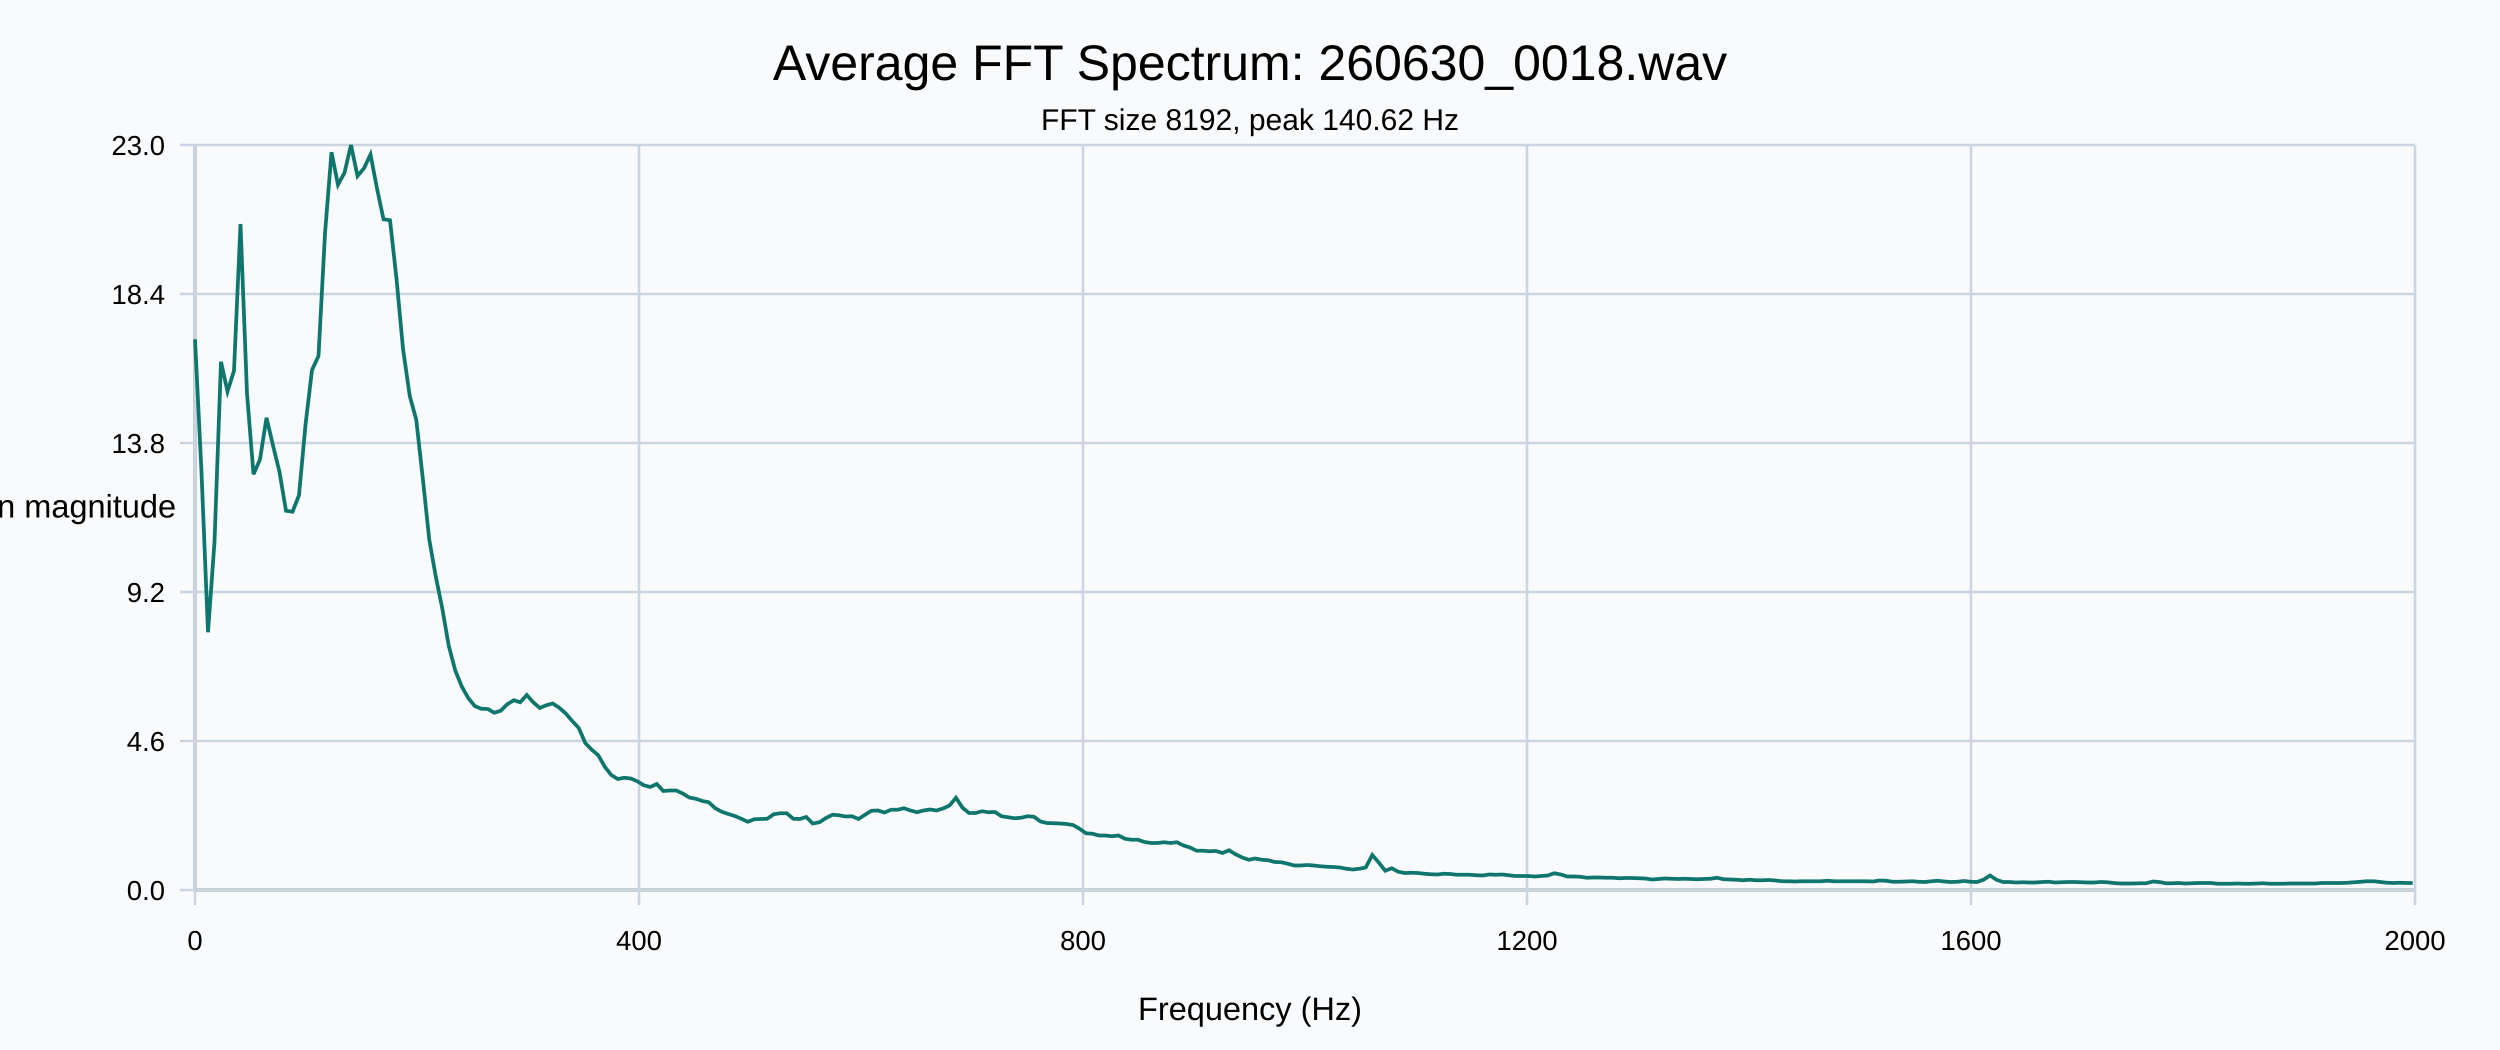
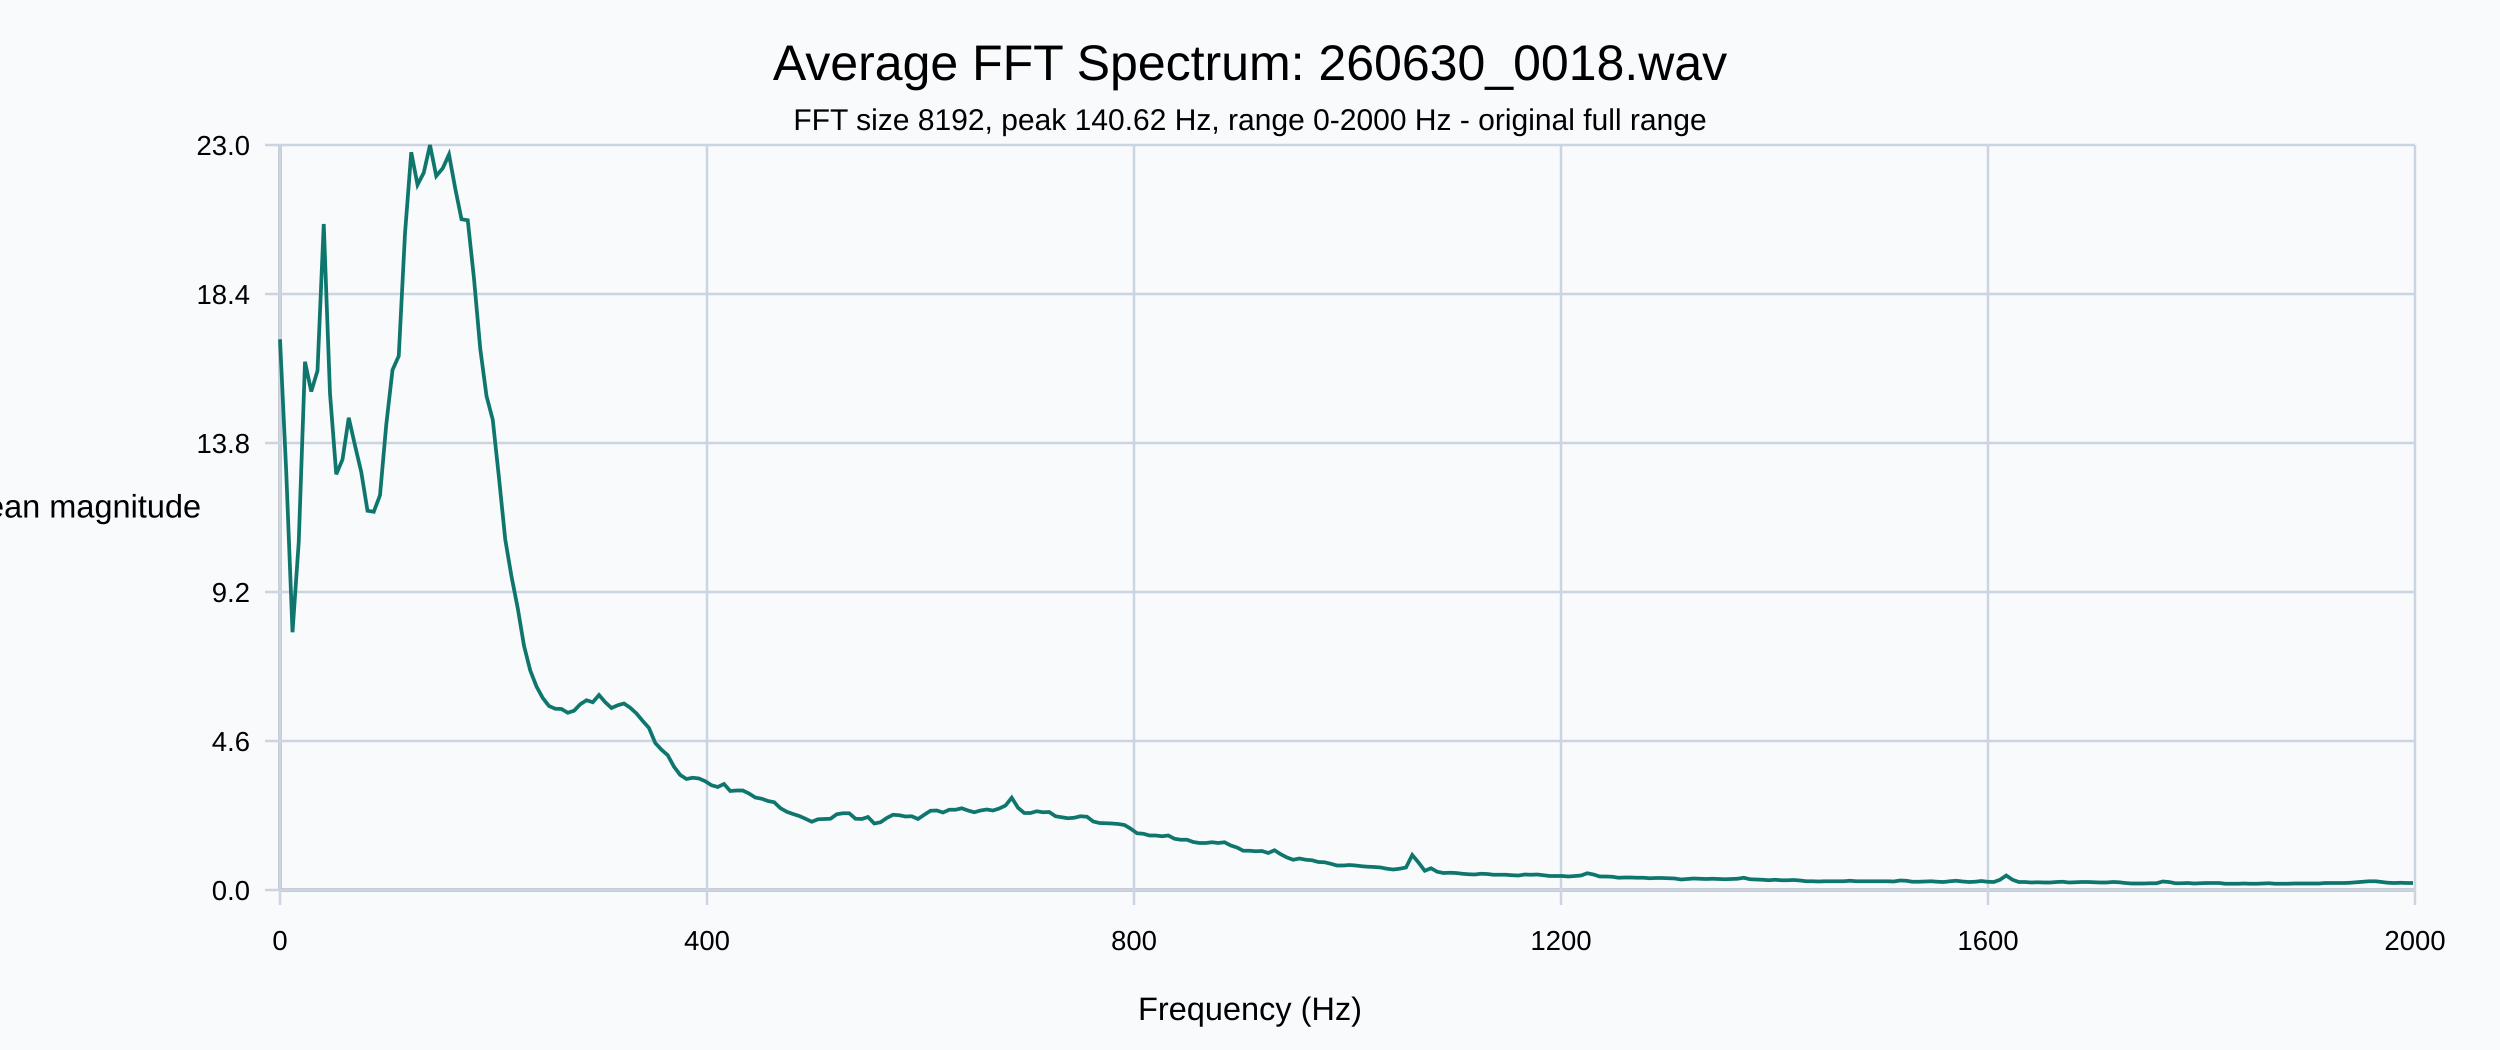
<svg xmlns="http://www.w3.org/2000/svg" width="1000" height="420" viewBox="0 0 1000 420">
  <rect width="100%" height="100%" fill="#f8fafc" />
  <text x="500.0" y="32.0" font-size="20" font-family="Arial, sans-serif" text-anchor="middle">Average FFT Spectrum: 260630_0018.wav</text>
-   <text x="500.0" y="52.0" font-size="12" font-family="Arial, sans-serif" text-anchor="middle">FFT size 8192, peak 140.62 Hz</text>
-   <line x1="78" y1="58" x2="78" y2="356" stroke="#334155" />
-   <line x1="78" y1="356" x2="966" y2="356" stroke="#334155" />
+   <text x="500.0" y="52.0" font-size="12" font-family="Arial, sans-serif" text-anchor="middle">FFT size 8192, peak 140.62 Hz, range 0-2000 Hz - original full range</text>
+   <line x1="112" y1="58" x2="112" y2="356" stroke="#334155" />
+   <line x1="112" y1="356" x2="966" y2="356" stroke="#334155" />
  <text x="500.0" y="408.0" font-size="13" font-family="Arial, sans-serif" text-anchor="middle">Frequency (Hz)</text>
-   <text x="22.0" y="207.0" font-size="13" font-family="Arial, sans-serif" text-anchor="middle">Mean magnitude</text>
-   <line x1="78.0" y1="58" x2="78.0" y2="362" stroke="#cbd5e1" />
-   <text x="78.0" y="380.0" font-size="11" font-family="Arial, sans-serif" text-anchor="middle">0</text>
-   <line x1="72" y1="356.0" x2="966" y2="356.0" stroke="#cbd5e1" />
-   <text x="66.0" y="360.0" font-size="11" font-family="Arial, sans-serif" text-anchor="end">0.0</text>
-   <line x1="255.6" y1="58" x2="255.6" y2="362" stroke="#cbd5e1" />
-   <text x="255.6" y="380.0" font-size="11" font-family="Arial, sans-serif" text-anchor="middle">400</text>
-   <line x1="72" y1="296.4" x2="966" y2="296.4" stroke="#cbd5e1" />
-   <text x="66.0" y="300.4" font-size="11" font-family="Arial, sans-serif" text-anchor="end">4.6</text>
-   <line x1="433.2" y1="58" x2="433.2" y2="362" stroke="#cbd5e1" />
-   <text x="433.2" y="380.0" font-size="11" font-family="Arial, sans-serif" text-anchor="middle">800</text>
-   <line x1="72" y1="236.8" x2="966" y2="236.8" stroke="#cbd5e1" />
-   <text x="66.0" y="240.8" font-size="11" font-family="Arial, sans-serif" text-anchor="end">9.2</text>
-   <line x1="610.8" y1="58" x2="610.8" y2="362" stroke="#cbd5e1" />
-   <text x="610.8" y="380.0" font-size="11" font-family="Arial, sans-serif" text-anchor="middle">1200</text>
-   <line x1="72" y1="177.2" x2="966" y2="177.2" stroke="#cbd5e1" />
-   <text x="66.0" y="181.2" font-size="11" font-family="Arial, sans-serif" text-anchor="end">13.8</text>
-   <line x1="788.4" y1="58" x2="788.4" y2="362" stroke="#cbd5e1" />
-   <text x="788.4" y="380.0" font-size="11" font-family="Arial, sans-serif" text-anchor="middle">1600</text>
-   <line x1="72" y1="117.6" x2="966" y2="117.6" stroke="#cbd5e1" />
-   <text x="66.0" y="121.6" font-size="11" font-family="Arial, sans-serif" text-anchor="end">18.4</text>
+   <text x="32.0" y="207.0" font-size="13" font-family="Arial, sans-serif" text-anchor="middle">Mean magnitude</text>
+   <line x1="112.0" y1="58" x2="112.0" y2="362" stroke="#cbd5e1" />
+   <text x="112.0" y="380.0" font-size="11" font-family="Arial, sans-serif" text-anchor="middle">0</text>
+   <line x1="106" y1="356.0" x2="966" y2="356.0" stroke="#cbd5e1" />
+   <text x="100.0" y="360.0" font-size="11" font-family="Arial, sans-serif" text-anchor="end">0.0</text>
+   <line x1="282.8" y1="58" x2="282.8" y2="362" stroke="#cbd5e1" />
+   <text x="282.8" y="380.0" font-size="11" font-family="Arial, sans-serif" text-anchor="middle">400</text>
+   <line x1="106" y1="296.4" x2="966" y2="296.4" stroke="#cbd5e1" />
+   <text x="100.0" y="300.4" font-size="11" font-family="Arial, sans-serif" text-anchor="end">4.6</text>
+   <line x1="453.6" y1="58" x2="453.6" y2="362" stroke="#cbd5e1" />
+   <text x="453.6" y="380.0" font-size="11" font-family="Arial, sans-serif" text-anchor="middle">800</text>
+   <line x1="106" y1="236.8" x2="966" y2="236.8" stroke="#cbd5e1" />
+   <text x="100.0" y="240.8" font-size="11" font-family="Arial, sans-serif" text-anchor="end">9.2</text>
+   <line x1="624.4" y1="58" x2="624.4" y2="362" stroke="#cbd5e1" />
+   <text x="624.4" y="380.0" font-size="11" font-family="Arial, sans-serif" text-anchor="middle">1200</text>
+   <line x1="106" y1="177.2" x2="966" y2="177.2" stroke="#cbd5e1" />
+   <text x="100.0" y="181.2" font-size="11" font-family="Arial, sans-serif" text-anchor="end">13.8</text>
+   <line x1="795.2" y1="58" x2="795.2" y2="362" stroke="#cbd5e1" />
+   <text x="795.2" y="380.0" font-size="11" font-family="Arial, sans-serif" text-anchor="middle">1600</text>
+   <line x1="106" y1="117.6" x2="966" y2="117.6" stroke="#cbd5e1" />
+   <text x="100.0" y="121.6" font-size="11" font-family="Arial, sans-serif" text-anchor="end">18.4</text>
  <line x1="966.0" y1="58" x2="966.0" y2="362" stroke="#cbd5e1" />
  <text x="966.0" y="380.0" font-size="11" font-family="Arial, sans-serif" text-anchor="middle">2000</text>
-   <line x1="72" y1="58.0" x2="966" y2="58.0" stroke="#cbd5e1" />
-   <text x="66.0" y="62.0" font-size="11" font-family="Arial, sans-serif" text-anchor="end">23.0</text>
-   <polyline points="78.0,135.7 80.6,188.9 83.2,252.9 85.8,216.8 88.4,144.7 91.0,156.6 93.6,148.3 96.2,89.6 98.8,157.4 101.4,189.7 104.0,183.8 106.6,167.1 109.2,178.2 111.8,188.8 114.4,204.3 117.0,204.7 119.6,198.1 122.2,169.9 124.8,148.0 127.4,142.4 130.0,93.4 132.6,60.9 135.2,73.9 137.8,69.1 140.4,58.0 143.0,70.4 145.6,67.3 148.2,61.8 150.8,75.4 153.4,87.7 156.0,88.1 158.6,111.5 161.2,139.5 163.9,158.4 166.5,167.9 169.1,191.2 171.7,215.8 174.3,230.6 176.9,243.3 179.5,258.3 182.1,268.2 184.7,274.6 187.3,279.2 189.9,282.4 192.5,283.5 195.1,283.6 197.7,285.1 200.3,284.3 202.9,281.7 205.5,280.1 208.1,280.9 210.7,278.0 213.3,280.9 215.9,283.2 218.5,282.1 221.1,281.4 223.7,283.1 226.3,285.4 228.9,288.4 231.5,291.2 234.1,297.2 236.7,299.9 239.3,302.1 241.9,306.7 244.5,310.0 247.1,311.6 249.7,311.1 252.3,311.4 254.9,312.5 257.5,314.1 260.1,314.8 262.7,313.6 265.3,316.4 267.9,316.2 270.5,316.2 273.1,317.4 275.7,319.0 278.3,319.5 280.9,320.4 283.5,320.9 286.1,323.3 288.7,324.7 291.3,325.6 293.9,326.4 296.5,327.5 299.1,328.7 301.7,327.7 304.3,327.6 306.9,327.5 309.5,325.7 312.1,325.3 314.7,325.3 317.3,327.5 319.9,327.6 322.5,326.8 325.1,329.4 327.8,328.9 330.4,327.2 333.0,325.9 335.6,326.1 338.2,326.6 340.8,326.5 343.4,327.6 346.0,325.9 348.6,324.3 351.2,324.2 353.8,325.0 356.4,323.9 359.0,323.9 361.6,323.3 364.2,324.2 366.8,324.9 369.4,324.2 372.0,323.8 374.6,324.2 377.2,323.4 379.8,322.2 382.4,319.1 385.0,323.1 387.6,325.2 390.2,325.2 392.8,324.5 395.4,324.9 398.0,324.8 400.6,326.5 403.2,326.9 405.8,327.3 408.4,327.1 411.0,326.5 413.6,326.7 416.2,328.6 418.8,329.2 421.4,329.3 424.0,329.4 426.6,329.6 429.2,330.0 431.8,331.5 434.4,333.3 437.0,333.5 439.6,334.2 442.2,334.2 444.8,334.5 447.4,334.2 450.0,335.5 452.6,335.9 455.2,335.9 457.8,336.8 460.4,337.2 463.0,337.2 465.6,336.9 468.2,337.2 470.8,336.9 473.4,338.2 476.0,339.0 478.6,340.3 481.2,340.3 483.8,340.5 486.4,340.4 489.0,341.2 491.6,340.1 494.2,341.7 496.9,343.0 499.5,343.9 502.1,343.4 504.7,343.9 507.3,344.1 509.9,344.8 512.5,344.9 515.1,345.5 517.7,346.2 520.3,346.2 522.9,346.0 525.5,346.2 528.1,346.5 530.7,346.7 533.3,346.8 535.9,347.0 538.5,347.5 541.1,347.8 543.7,347.5 546.3,347.0 548.9,342.0 551.5,345.0 554.1,348.3 556.7,347.3 559.3,348.7 561.9,349.2 564.5,349.1 567.1,349.2 569.7,349.5 572.3,349.7 574.9,349.8 577.5,349.5 580.1,349.6 582.7,349.9 585.3,349.9 587.9,349.9 590.5,350.1 593.1,350.2 595.7,349.8 598.3,349.9 600.9,349.8 603.5,350.1 606.1,350.4 608.7,350.4 611.3,350.4 613.9,350.6 616.5,350.4 619.1,350.2 621.7,349.3 624.3,349.8 626.9,350.6 629.5,350.6 632.1,350.7 634.7,351.1 637.3,351.0 639.9,351.0 642.5,351.1 645.1,351.1 647.7,351.3 650.3,351.2 652.9,351.2 655.5,351.3 658.1,351.4 660.8,351.8 663.4,351.6 666.0,351.4 668.6,351.5 671.2,351.6 673.8,351.5 676.4,351.6 679.0,351.7 681.6,351.6 684.2,351.5 686.8,351.1 689.4,351.7 692.0,351.8 694.6,351.9 697.2,352.1 699.8,351.9 702.4,352.1 705.0,352.1 707.6,352.0 710.2,352.2 712.8,352.5 715.4,352.5 718.0,352.6 720.6,352.5 723.2,352.5 725.8,352.5 728.4,352.5 731.0,352.3 733.6,352.5 736.2,352.5 738.8,352.5 741.4,352.5 744.0,352.5 746.6,352.5 749.2,352.6 751.8,352.2 754.4,352.3 757.0,352.7 759.6,352.7 762.2,352.6 764.8,352.5 767.4,352.7 770.0,352.8 772.6,352.5 775.2,352.3 777.8,352.6 780.4,352.8 783.0,352.7 785.6,352.4 788.2,352.7 790.8,352.8 793.4,351.9 796.0,350.2 798.6,351.9 801.2,352.8 803.8,352.8 806.4,353.0 809.0,352.9 811.6,353.0 814.2,353.0 816.8,352.8 819.4,352.7 822.0,353.0 824.6,352.9 827.2,352.8 829.9,352.8 832.5,352.9 835.1,353.0 837.7,353.0 840.3,352.8 842.9,352.9 845.5,353.2 848.1,353.4 850.7,353.4 853.3,353.4 855.9,353.3 858.5,353.3 861.1,352.6 863.7,352.8 866.3,353.3 868.9,353.3 871.5,353.2 874.1,353.4 876.7,353.3 879.3,353.2 881.9,353.2 884.5,353.2 887.1,353.5 889.7,353.5 892.3,353.5 894.9,353.4 897.5,353.5 900.1,353.5 902.7,353.4 905.3,353.3 907.9,353.5 910.5,353.5 913.1,353.5 915.7,353.4 918.3,353.4 920.9,353.4 923.5,353.4 926.1,353.4 928.7,353.2 931.3,353.2 933.9,353.2 936.5,353.2 939.1,353.1 941.7,352.9 944.3,352.7 946.9,352.5 949.5,352.5 952.1,352.8 954.7,353.1 957.3,353.2 959.9,353.1 962.5,353.2 965.1,353.2" fill="none" stroke="#0f766e" stroke-width="1.5" />
+   <line x1="106" y1="58.0" x2="966" y2="58.0" stroke="#cbd5e1" />
+   <text x="100.0" y="62.0" font-size="11" font-family="Arial, sans-serif" text-anchor="end">23.0</text>
+   <polyline points="112.0,135.7 114.5,188.9 117.0,252.9 119.5,216.8 122.0,144.7 124.5,156.6 127.0,148.3 129.5,89.6 132.0,157.4 134.5,189.7 137.0,183.8 139.5,167.1 142.0,178.2 144.5,188.8 147.0,204.3 149.5,204.7 152.0,198.1 154.5,169.9 157.0,148.0 159.5,142.4 162.0,93.4 164.5,60.9 167.0,73.9 169.5,69.1 172.0,58.0 174.5,70.4 177.1,67.3 179.6,61.8 182.1,75.4 184.6,87.7 187.1,88.1 189.6,111.5 192.1,139.5 194.6,158.4 197.1,167.9 199.6,191.2 202.1,215.8 204.6,230.6 207.1,243.3 209.6,258.3 212.1,268.2 214.6,274.6 217.1,279.2 219.6,282.4 222.1,283.5 224.6,283.6 227.1,285.1 229.6,284.3 232.1,281.7 234.6,280.1 237.1,280.9 239.6,278.0 242.1,280.9 244.6,283.2 247.1,282.1 249.6,281.4 252.1,283.1 254.6,285.4 257.1,288.4 259.6,291.2 262.1,297.2 264.6,299.9 267.1,302.1 269.6,306.7 272.1,310.0 274.6,311.6 277.1,311.1 279.6,311.4 282.1,312.5 284.6,314.1 287.1,314.8 289.6,313.6 292.1,316.4 294.6,316.2 297.1,316.2 299.6,317.4 302.1,319.0 304.7,319.5 307.2,320.4 309.7,320.9 312.2,323.3 314.7,324.7 317.2,325.6 319.7,326.4 322.2,327.5 324.7,328.7 327.2,327.7 329.7,327.6 332.2,327.5 334.7,325.7 337.2,325.3 339.7,325.3 342.2,327.5 344.7,327.6 347.2,326.8 349.7,329.4 352.2,328.9 354.7,327.2 357.2,325.9 359.7,326.1 362.2,326.6 364.7,326.5 367.2,327.6 369.7,325.9 372.2,324.3 374.7,324.2 377.2,325.0 379.7,323.9 382.2,323.9 384.7,323.3 387.2,324.2 389.7,324.9 392.2,324.2 394.7,323.8 397.2,324.2 399.7,323.4 402.2,322.2 404.7,319.1 407.2,323.1 409.7,325.2 412.2,325.2 414.7,324.5 417.2,324.9 419.7,324.8 422.2,326.5 424.7,326.9 427.2,327.3 429.7,327.1 432.2,326.5 434.8,326.7 437.3,328.6 439.8,329.2 442.3,329.3 444.8,329.4 447.3,329.6 449.8,330.0 452.3,331.5 454.8,333.3 457.3,333.5 459.8,334.2 462.3,334.2 464.8,334.5 467.3,334.2 469.8,335.5 472.3,335.9 474.8,335.9 477.3,336.8 479.8,337.2 482.3,337.2 484.8,336.9 487.3,337.2 489.8,336.9 492.3,338.2 494.8,339.0 497.3,340.3 499.8,340.3 502.3,340.5 504.8,340.4 507.3,341.2 509.8,340.1 512.3,341.7 514.8,343.0 517.3,343.9 519.8,343.4 522.3,343.9 524.8,344.1 527.3,344.8 529.8,344.9 532.3,345.5 534.8,346.2 537.3,346.2 539.8,346.0 542.3,346.2 544.8,346.5 547.3,346.7 549.8,346.8 552.3,347.0 554.8,347.5 557.3,347.8 559.8,347.5 562.4,347.0 564.9,342.0 567.4,345.0 569.9,348.3 572.4,347.3 574.9,348.7 577.4,349.2 579.9,349.1 582.4,349.2 584.9,349.5 587.4,349.7 589.9,349.8 592.4,349.5 594.9,349.6 597.4,349.9 599.9,349.9 602.4,349.9 604.9,350.1 607.4,350.2 609.9,349.8 612.4,349.9 614.9,349.8 617.4,350.1 619.9,350.4 622.4,350.4 624.9,350.4 627.4,350.6 629.9,350.4 632.4,350.2 634.9,349.3 637.4,349.8 639.9,350.6 642.4,350.6 644.9,350.7 647.4,351.1 649.9,351.0 652.4,351.0 654.9,351.1 657.4,351.1 659.9,351.3 662.4,351.2 664.9,351.2 667.4,351.3 669.9,351.4 672.4,351.8 674.9,351.6 677.4,351.4 679.9,351.5 682.4,351.6 684.9,351.5 687.4,351.6 690.0,351.7 692.5,351.6 695.0,351.5 697.5,351.1 700.0,351.7 702.5,351.8 705.0,351.9 707.5,352.1 710.0,351.9 712.5,352.1 715.0,352.1 717.5,352.0 720.0,352.2 722.5,352.5 725.0,352.5 727.5,352.6 730.0,352.5 732.5,352.5 735.0,352.5 737.5,352.5 740.0,352.3 742.5,352.5 745.0,352.5 747.5,352.5 750.0,352.5 752.5,352.5 755.0,352.5 757.5,352.6 760.0,352.2 762.5,352.3 765.0,352.7 767.5,352.7 770.0,352.6 772.5,352.5 775.0,352.7 777.5,352.8 780.0,352.5 782.5,352.3 785.0,352.6 787.5,352.8 790.0,352.7 792.5,352.4 795.0,352.7 797.5,352.8 800.0,351.9 802.5,350.2 805.0,351.9 807.5,352.8 810.0,352.8 812.5,353.0 815.0,352.9 817.6,353.0 820.1,353.0 822.6,352.8 825.1,352.7 827.6,353.0 830.1,352.9 832.6,352.8 835.1,352.8 837.6,352.9 840.1,353.0 842.6,353.0 845.1,352.8 847.6,352.9 850.1,353.2 852.6,353.4 855.1,353.4 857.6,353.4 860.1,353.3 862.6,353.3 865.1,352.6 867.6,352.8 870.1,353.3 872.6,353.3 875.1,353.2 877.6,353.4 880.1,353.3 882.6,353.2 885.1,353.2 887.6,353.2 890.1,353.5 892.6,353.5 895.1,353.5 897.6,353.4 900.1,353.5 902.6,353.5 905.1,353.4 907.6,353.3 910.1,353.5 912.6,353.5 915.1,353.5 917.6,353.4 920.1,353.4 922.6,353.4 925.1,353.4 927.6,353.4 930.1,353.2 932.6,353.2 935.1,353.2 937.6,353.2 940.1,353.1 942.6,352.9 945.2,352.7 947.7,352.5 950.2,352.5 952.7,352.8 955.2,353.1 957.7,353.2 960.2,353.1 962.7,353.2 965.2,353.2" fill="none" stroke="#0f766e" stroke-width="1.5" />
</svg>
